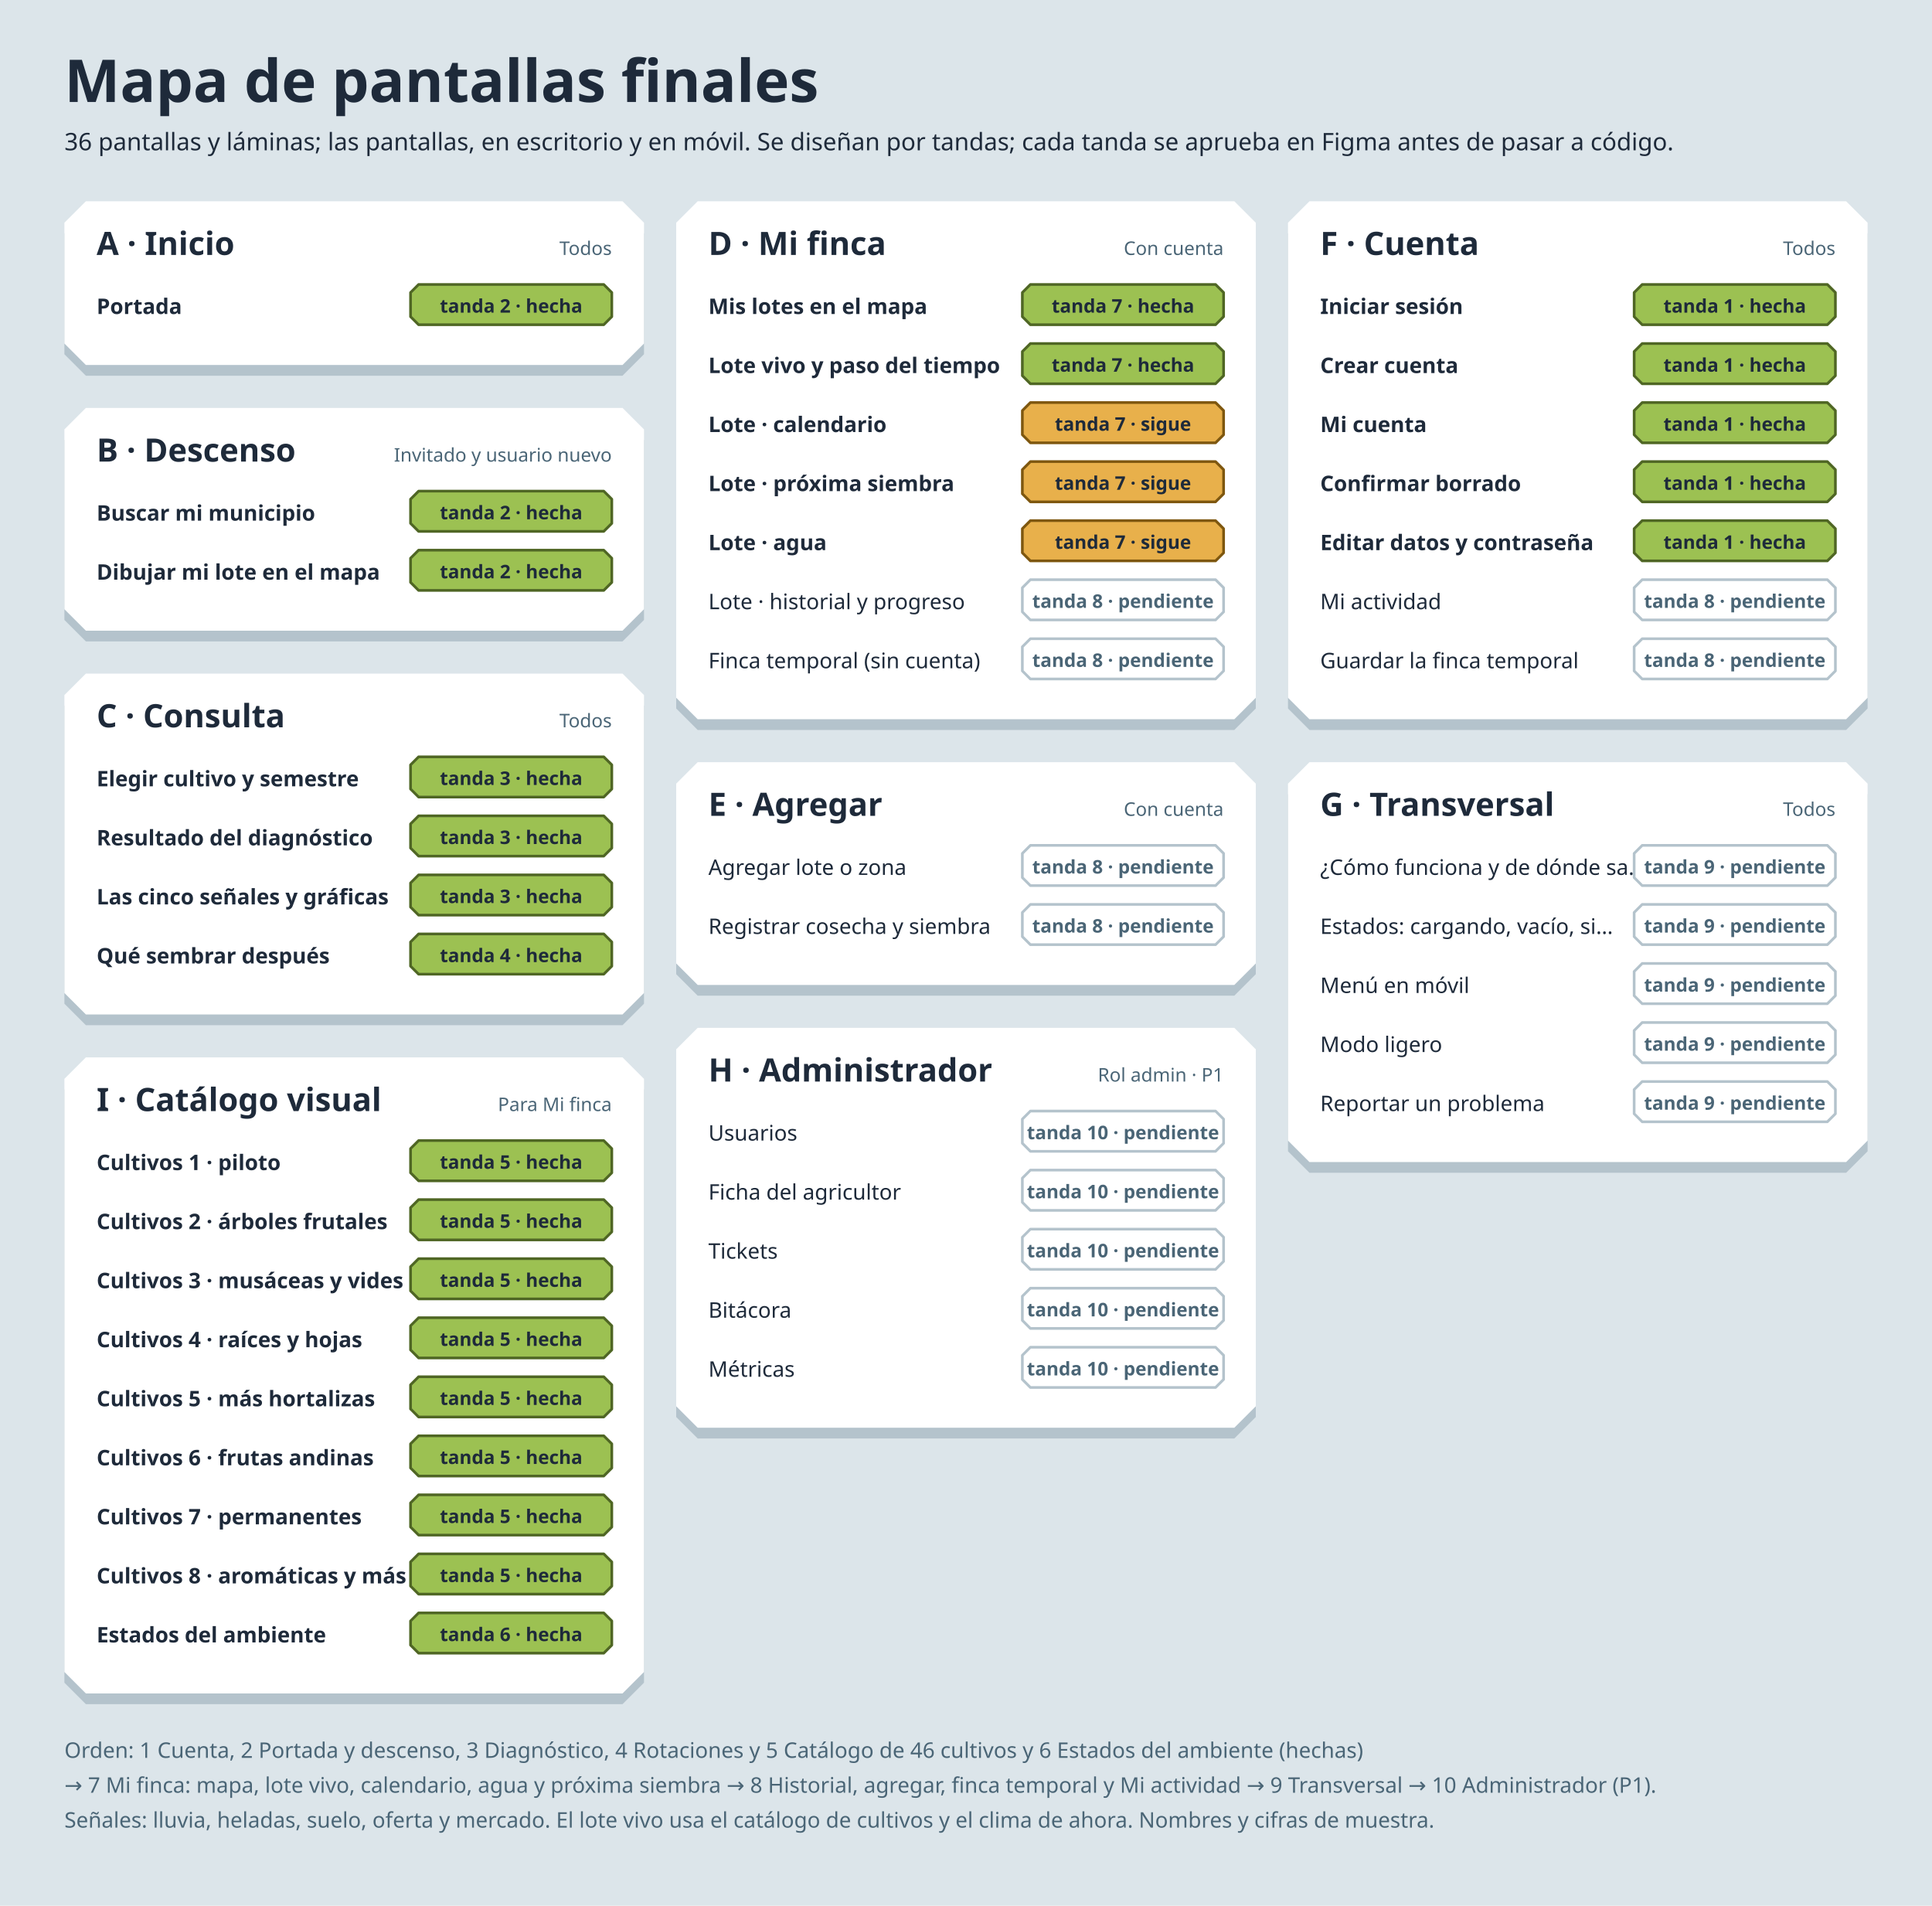
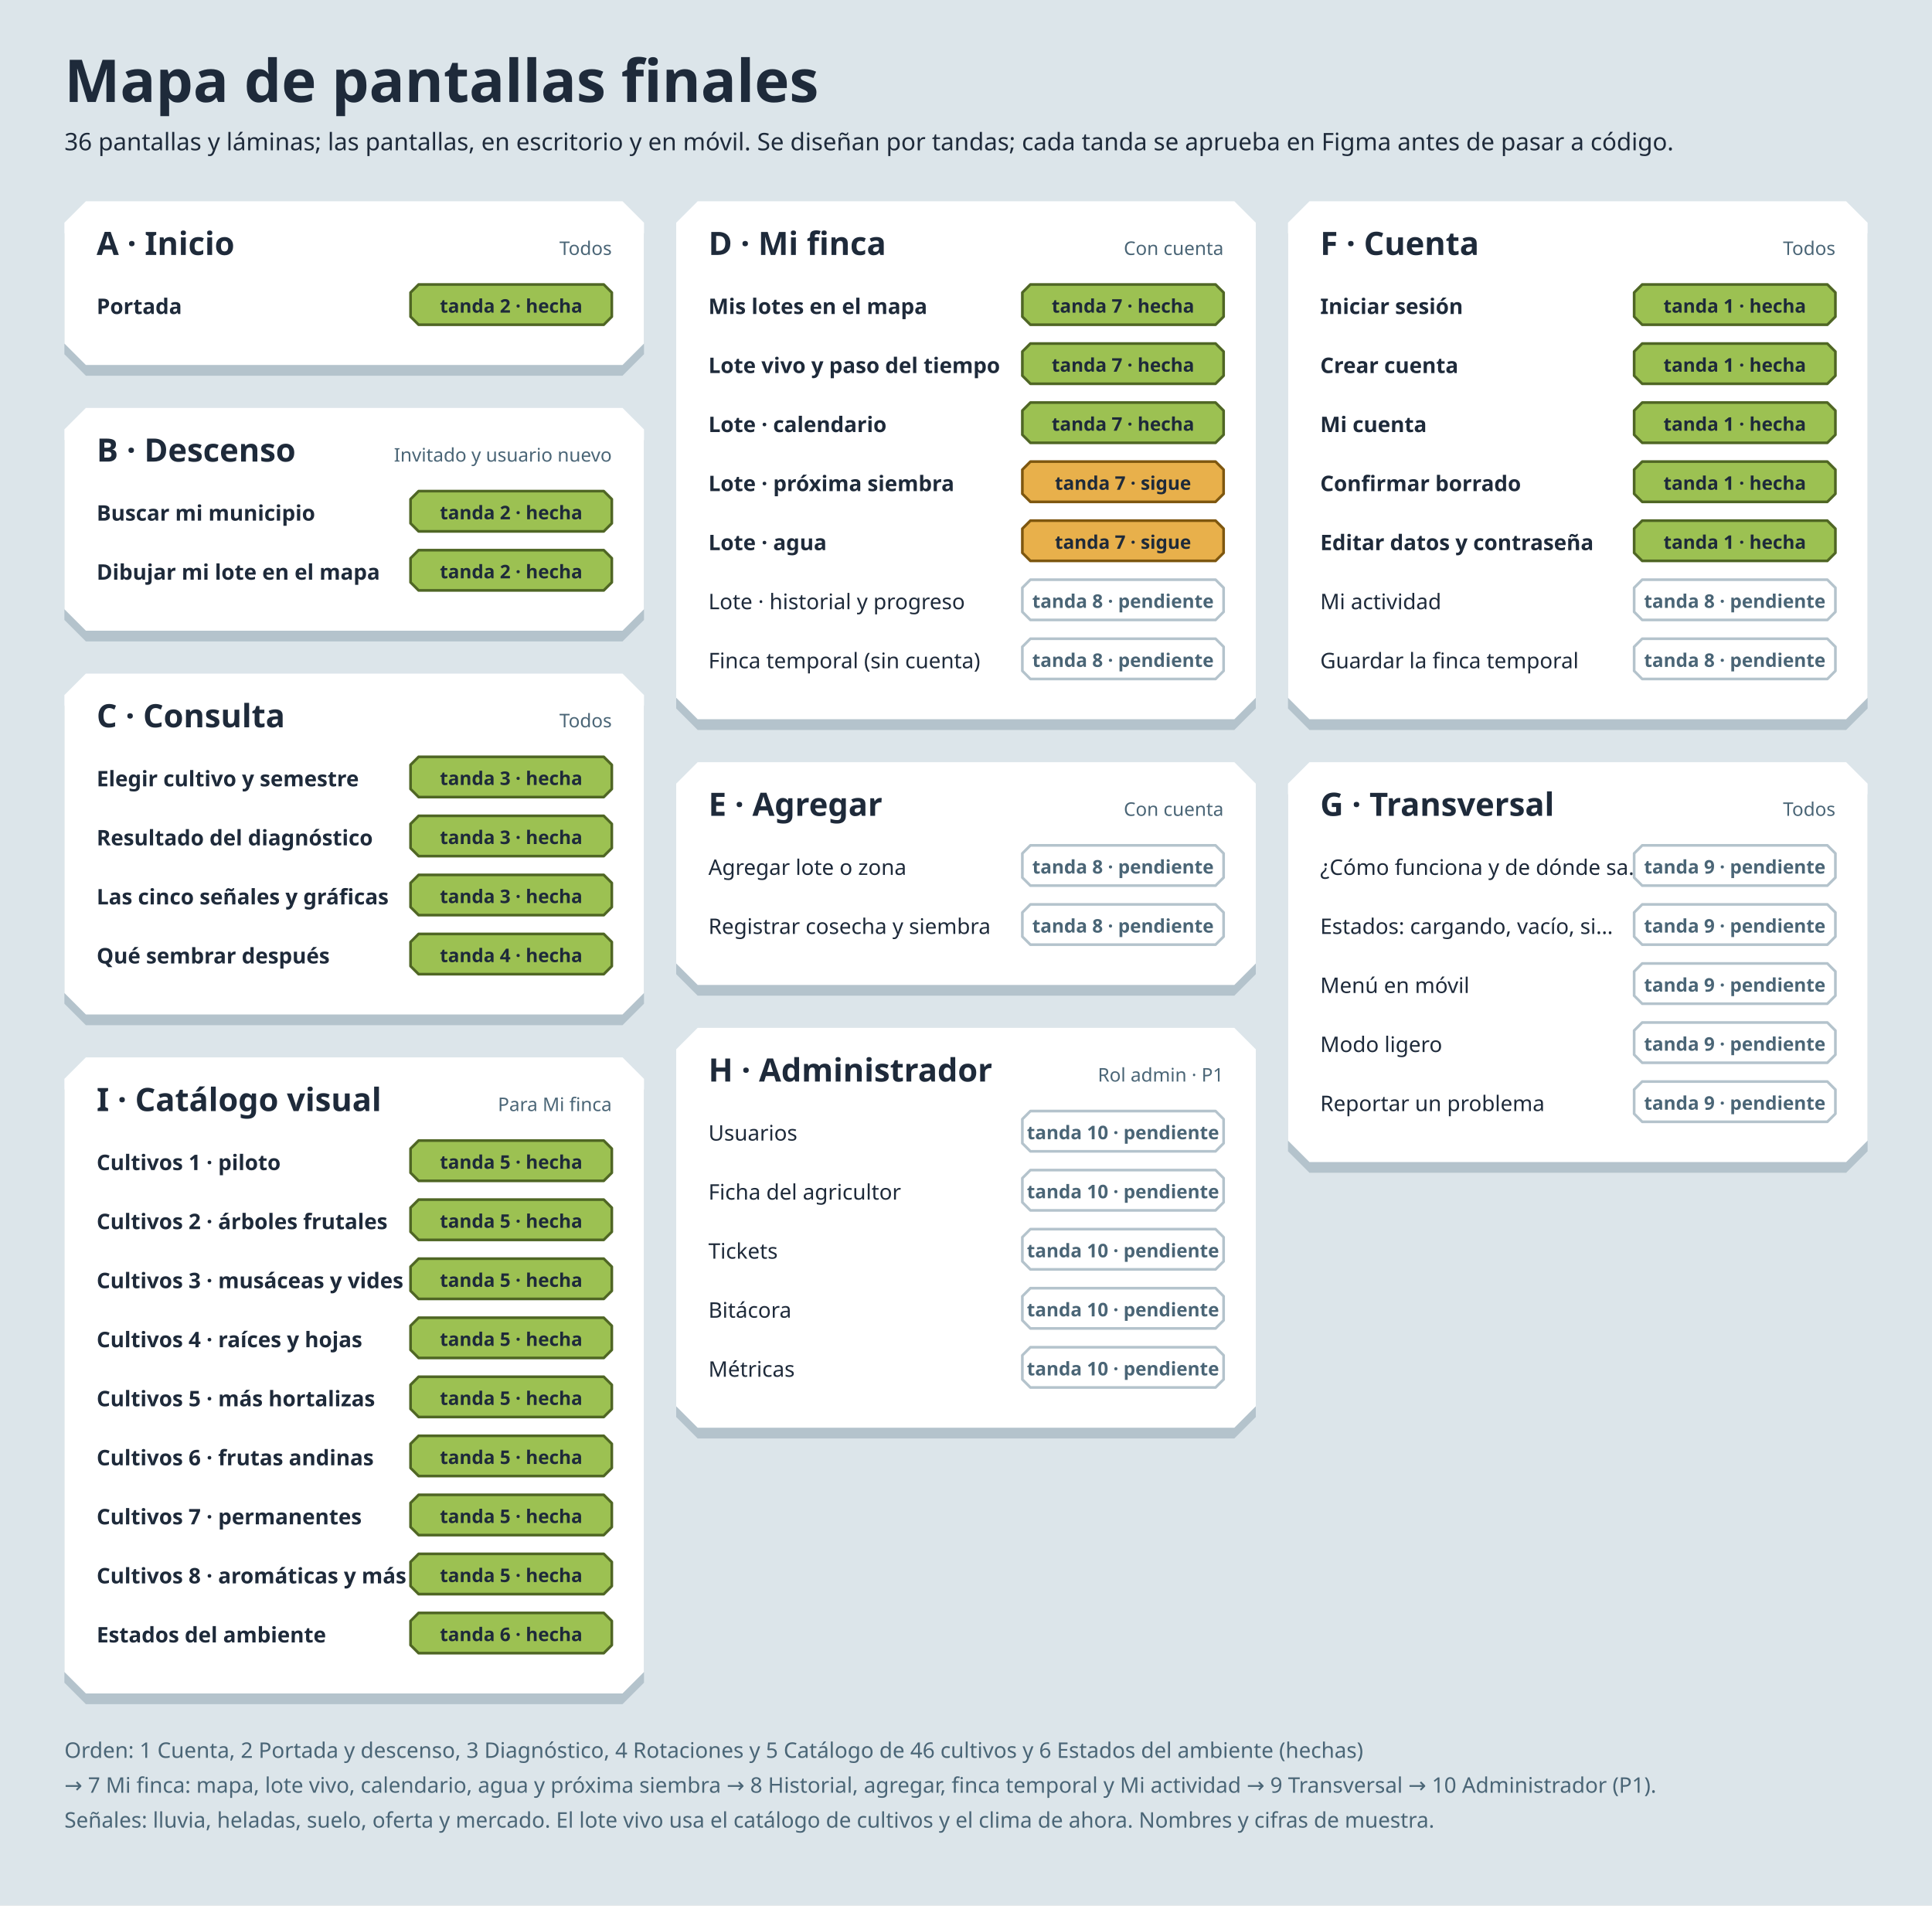
<svg xmlns="http://www.w3.org/2000/svg" width="1440" height="1420" viewBox="0 0 1440 1420">
  <rect width="1440" height="1420" fill="#DCE5EA" />
  <text x="48" y="76" font-family="Fredoka" font-weight="600" font-size="44" fill="#1E2A3A" text-anchor="start">Mapa de pantallas finales</text>
  <text x="48" y="112" font-family="Atkinson Hyperlegible" font-weight="400" font-size="18" fill="#1E2A3A" text-anchor="start">36 pantallas y láminas; las pantallas, en escritorio y en móvil. Se diseñan por tandas; cada tanda se aprueba en Figma antes de pasar a código.</text>
  <g id="inicio" transform="translate(48 150)">
    <polygon points="16,8 416,8 432,24 432,114 416,130 16,130 0,114 0,24" fill="#B4C3CC" />
    <polygon points="16,0 416,0 432,16 432,106 416,122 16,122 0,106 0,16" fill="#FFFFFF" />
    <text x="24" y="40" font-family="Fredoka" font-weight="600" font-size="24" fill="#1E2A3A" text-anchor="start">A · Inicio</text>
    <text x="408" y="40" font-family="Atkinson Hyperlegible" font-weight="400" font-size="14" fill="#4A6576" text-anchor="end">Todos</text>
    <text x="24" y="84" font-family="Atkinson Hyperlegible" font-weight="700" font-size="16" fill="#1E2A3A" text-anchor="start">Portada</text>
    <polygon points="264,62 402,62 408,68 408,86 402,92 264,92 258,86 258,68" fill="#9CC152" stroke="#4F6624" stroke-width="2" stroke-linejoin="round" />
    <text x="333" y="83" font-family="Atkinson Hyperlegible" font-weight="700" font-size="14" fill="#1E2A3A" text-anchor="middle">tanda 2 · hecha</text>
  </g>
  <g id="descenso" transform="translate(48 304)">
    <polygon points="16,8 416,8 432,24 432,158 416,174 16,174 0,158 0,24" fill="#B4C3CC" />
    <polygon points="16,0 416,0 432,16 432,150 416,166 16,166 0,150 0,16" fill="#FFFFFF" />
    <text x="24" y="40" font-family="Fredoka" font-weight="600" font-size="24" fill="#1E2A3A" text-anchor="start">B · Descenso</text>
    <text x="408" y="40" font-family="Atkinson Hyperlegible" font-weight="400" font-size="14" fill="#4A6576" text-anchor="end">Invitado y usuario nuevo</text>
    <text x="24" y="84" font-family="Atkinson Hyperlegible" font-weight="700" font-size="16" fill="#1E2A3A" text-anchor="start">Buscar mi municipio</text>
    <polygon points="264,62 402,62 408,68 408,86 402,92 264,92 258,86 258,68" fill="#9CC152" stroke="#4F6624" stroke-width="2" stroke-linejoin="round" />
    <text x="333" y="83" font-family="Atkinson Hyperlegible" font-weight="700" font-size="14" fill="#1E2A3A" text-anchor="middle">tanda 2 · hecha</text>
    <text x="24" y="128" font-family="Atkinson Hyperlegible" font-weight="700" font-size="16" fill="#1E2A3A" text-anchor="start">Dibujar mi lote en el mapa</text>
    <polygon points="264,106 402,106 408,112 408,130 402,136 264,136 258,130 258,112" fill="#9CC152" stroke="#4F6624" stroke-width="2" stroke-linejoin="round" />
    <text x="333" y="127" font-family="Atkinson Hyperlegible" font-weight="700" font-size="14" fill="#1E2A3A" text-anchor="middle">tanda 2 · hecha</text>
  </g>
  <g id="consulta" transform="translate(48 502)">
    <polygon points="16,8 416,8 432,24 432,246 416,262 16,262 0,246 0,24" fill="#B4C3CC" />
    <polygon points="16,0 416,0 432,16 432,238 416,254 16,254 0,238 0,16" fill="#FFFFFF" />
    <text x="24" y="40" font-family="Fredoka" font-weight="600" font-size="24" fill="#1E2A3A" text-anchor="start">C · Consulta</text>
    <text x="408" y="40" font-family="Atkinson Hyperlegible" font-weight="400" font-size="14" fill="#4A6576" text-anchor="end">Todos</text>
    <text x="24" y="84" font-family="Atkinson Hyperlegible" font-weight="700" font-size="16" fill="#1E2A3A" text-anchor="start">Elegir cultivo y semestre</text>
    <polygon points="264,62 402,62 408,68 408,86 402,92 264,92 258,86 258,68" fill="#9CC152" stroke="#4F6624" stroke-width="2" stroke-linejoin="round" />
    <text x="333" y="83" font-family="Atkinson Hyperlegible" font-weight="700" font-size="14" fill="#1E2A3A" text-anchor="middle">tanda 3 · hecha</text>
    <text x="24" y="128" font-family="Atkinson Hyperlegible" font-weight="700" font-size="16" fill="#1E2A3A" text-anchor="start">Resultado del diagnóstico</text>
    <polygon points="264,106 402,106 408,112 408,130 402,136 264,136 258,130 258,112" fill="#9CC152" stroke="#4F6624" stroke-width="2" stroke-linejoin="round" />
    <text x="333" y="127" font-family="Atkinson Hyperlegible" font-weight="700" font-size="14" fill="#1E2A3A" text-anchor="middle">tanda 3 · hecha</text>
    <text x="24" y="172" font-family="Atkinson Hyperlegible" font-weight="700" font-size="16" fill="#1E2A3A" text-anchor="start">Las cinco señales y gráficas</text>
    <polygon points="264,150 402,150 408,156 408,174 402,180 264,180 258,174 258,156" fill="#9CC152" stroke="#4F6624" stroke-width="2" stroke-linejoin="round" />
    <text x="333" y="171" font-family="Atkinson Hyperlegible" font-weight="700" font-size="14" fill="#1E2A3A" text-anchor="middle">tanda 3 · hecha</text>
    <text x="24" y="216" font-family="Atkinson Hyperlegible" font-weight="700" font-size="16" fill="#1E2A3A" text-anchor="start">Qué sembrar después</text>
    <polygon points="264,194 402,194 408,200 408,218 402,224 264,224 258,218 258,200" fill="#9CC152" stroke="#4F6624" stroke-width="2" stroke-linejoin="round" />
    <text x="333" y="215" font-family="Atkinson Hyperlegible" font-weight="700" font-size="14" fill="#1E2A3A" text-anchor="middle">tanda 4 · hecha</text>
  </g>
  <g id="catálogo-visual" transform="translate(48 788)">
    <polygon points="16,8 416,8 432,24 432,466 416,482 16,482 0,466 0,24" fill="#B4C3CC" />
    <polygon points="16,0 416,0 432,16 432,458 416,474 16,474 0,458 0,16" fill="#FFFFFF" />
    <text x="24" y="40" font-family="Fredoka" font-weight="600" font-size="24" fill="#1E2A3A" text-anchor="start">I · Catálogo visual</text>
    <text x="408" y="40" font-family="Atkinson Hyperlegible" font-weight="400" font-size="14" fill="#4A6576" text-anchor="end">Para Mi finca</text>
    <text x="24" y="84" font-family="Atkinson Hyperlegible" font-weight="700" font-size="16" fill="#1E2A3A" text-anchor="start">Cultivos 1 · piloto</text>
    <polygon points="264,62 402,62 408,68 408,86 402,92 264,92 258,86 258,68" fill="#9CC152" stroke="#4F6624" stroke-width="2" stroke-linejoin="round" />
    <text x="333" y="83" font-family="Atkinson Hyperlegible" font-weight="700" font-size="14" fill="#1E2A3A" text-anchor="middle">tanda 5 · hecha</text>
    <text x="24" y="128" font-family="Atkinson Hyperlegible" font-weight="700" font-size="16" fill="#1E2A3A" text-anchor="start">Cultivos 2 · árboles frutales</text>
    <polygon points="264,106 402,106 408,112 408,130 402,136 264,136 258,130 258,112" fill="#9CC152" stroke="#4F6624" stroke-width="2" stroke-linejoin="round" />
    <text x="333" y="127" font-family="Atkinson Hyperlegible" font-weight="700" font-size="14" fill="#1E2A3A" text-anchor="middle">tanda 5 · hecha</text>
    <text x="24" y="172" font-family="Atkinson Hyperlegible" font-weight="700" font-size="16" fill="#1E2A3A" text-anchor="start">Cultivos 3 · musáceas y vides</text>
    <polygon points="264,150 402,150 408,156 408,174 402,180 264,180 258,174 258,156" fill="#9CC152" stroke="#4F6624" stroke-width="2" stroke-linejoin="round" />
    <text x="333" y="171" font-family="Atkinson Hyperlegible" font-weight="700" font-size="14" fill="#1E2A3A" text-anchor="middle">tanda 5 · hecha</text>
    <text x="24" y="216" font-family="Atkinson Hyperlegible" font-weight="700" font-size="16" fill="#1E2A3A" text-anchor="start">Cultivos 4 · raíces y hojas</text>
    <polygon points="264,194 402,194 408,200 408,218 402,224 264,224 258,218 258,200" fill="#9CC152" stroke="#4F6624" stroke-width="2" stroke-linejoin="round" />
    <text x="333" y="215" font-family="Atkinson Hyperlegible" font-weight="700" font-size="14" fill="#1E2A3A" text-anchor="middle">tanda 5 · hecha</text>
    <text x="24" y="260" font-family="Atkinson Hyperlegible" font-weight="700" font-size="16" fill="#1E2A3A" text-anchor="start">Cultivos 5 · más hortalizas</text>
    <polygon points="264,238 402,238 408,244 408,262 402,268 264,268 258,262 258,244" fill="#9CC152" stroke="#4F6624" stroke-width="2" stroke-linejoin="round" />
    <text x="333" y="259" font-family="Atkinson Hyperlegible" font-weight="700" font-size="14" fill="#1E2A3A" text-anchor="middle">tanda 5 · hecha</text>
    <text x="24" y="304" font-family="Atkinson Hyperlegible" font-weight="700" font-size="16" fill="#1E2A3A" text-anchor="start">Cultivos 6 · frutas andinas</text>
    <polygon points="264,282 402,282 408,288 408,306 402,312 264,312 258,306 258,288" fill="#9CC152" stroke="#4F6624" stroke-width="2" stroke-linejoin="round" />
    <text x="333" y="303" font-family="Atkinson Hyperlegible" font-weight="700" font-size="14" fill="#1E2A3A" text-anchor="middle">tanda 5 · hecha</text>
    <text x="24" y="348" font-family="Atkinson Hyperlegible" font-weight="700" font-size="16" fill="#1E2A3A" text-anchor="start">Cultivos 7 · permanentes</text>
    <polygon points="264,326 402,326 408,332 408,350 402,356 264,356 258,350 258,332" fill="#9CC152" stroke="#4F6624" stroke-width="2" stroke-linejoin="round" />
    <text x="333" y="347" font-family="Atkinson Hyperlegible" font-weight="700" font-size="14" fill="#1E2A3A" text-anchor="middle">tanda 5 · hecha</text>
    <text x="24" y="392" font-family="Atkinson Hyperlegible" font-weight="700" font-size="16" fill="#1E2A3A" text-anchor="start">Cultivos 8 · aromáticas y más</text>
    <polygon points="264,370 402,370 408,376 408,394 402,400 264,400 258,394 258,376" fill="#9CC152" stroke="#4F6624" stroke-width="2" stroke-linejoin="round" />
    <text x="333" y="391" font-family="Atkinson Hyperlegible" font-weight="700" font-size="14" fill="#1E2A3A" text-anchor="middle">tanda 5 · hecha</text>
    <text x="24" y="436" font-family="Atkinson Hyperlegible" font-weight="700" font-size="16" fill="#1E2A3A" text-anchor="start">Estados del ambiente</text>
    <polygon points="264,414 402,414 408,420 408,438 402,444 264,444 258,438 258,420" fill="#9CC152" stroke="#4F6624" stroke-width="2" stroke-linejoin="round" />
    <text x="333" y="435" font-family="Atkinson Hyperlegible" font-weight="700" font-size="14" fill="#1E2A3A" text-anchor="middle">tanda 6 · hecha</text>
  </g>
  <g id="mi-finca" transform="translate(504 150)">
    <polygon points="16,8 416,8 432,24 432,378 416,394 16,394 0,378 0,24" fill="#B4C3CC" />
    <polygon points="16,0 416,0 432,16 432,370 416,386 16,386 0,370 0,16" fill="#FFFFFF" />
    <text x="24" y="40" font-family="Fredoka" font-weight="600" font-size="24" fill="#1E2A3A" text-anchor="start">D · Mi finca</text>
    <text x="408" y="40" font-family="Atkinson Hyperlegible" font-weight="400" font-size="14" fill="#4A6576" text-anchor="end">Con cuenta</text>
    <text x="24" y="84" font-family="Atkinson Hyperlegible" font-weight="700" font-size="16" fill="#1E2A3A" text-anchor="start">Mis lotes en el mapa</text>
    <polygon points="264,62 402,62 408,68 408,86 402,92 264,92 258,86 258,68" fill="#9CC152" stroke="#4F6624" stroke-width="2" stroke-linejoin="round" />
    <text x="333" y="83" font-family="Atkinson Hyperlegible" font-weight="700" font-size="14" fill="#1E2A3A" text-anchor="middle">tanda 7 · hecha</text>
    <text x="24" y="128" font-family="Atkinson Hyperlegible" font-weight="700" font-size="16" fill="#1E2A3A" text-anchor="start">Lote vivo y paso del tiempo</text>
    <polygon points="264,106 402,106 408,112 408,130 402,136 264,136 258,130 258,112" fill="#9CC152" stroke="#4F6624" stroke-width="2" stroke-linejoin="round" />
    <text x="333" y="127" font-family="Atkinson Hyperlegible" font-weight="700" font-size="14" fill="#1E2A3A" text-anchor="middle">tanda 7 · hecha</text>
    <text x="24" y="172" font-family="Atkinson Hyperlegible" font-weight="700" font-size="16" fill="#1E2A3A" text-anchor="start">Lote · calendario</text>
-     <polygon points="264,150 402,150 408,156 408,174 402,180 264,180 258,174 258,156" fill="#E8B04B" stroke="#7E570F" stroke-width="2" stroke-linejoin="round" />
-     <text x="333" y="171" font-family="Atkinson Hyperlegible" font-weight="700" font-size="14" fill="#1E2A3A" text-anchor="middle">tanda 7 · sigue</text>
+     <polygon points="264,150 402,150 408,156 408,174 402,180 264,180 258,174 258,156" fill="#9CC152" stroke="#4F6624" stroke-width="2" stroke-linejoin="round" />
+     <text x="333" y="171" font-family="Atkinson Hyperlegible" font-weight="700" font-size="14" fill="#1E2A3A" text-anchor="middle">tanda 7 · hecha</text>
    <text x="24" y="216" font-family="Atkinson Hyperlegible" font-weight="700" font-size="16" fill="#1E2A3A" text-anchor="start">Lote · próxima siembra</text>
    <polygon points="264,194 402,194 408,200 408,218 402,224 264,224 258,218 258,200" fill="#E8B04B" stroke="#7E570F" stroke-width="2" stroke-linejoin="round" />
    <text x="333" y="215" font-family="Atkinson Hyperlegible" font-weight="700" font-size="14" fill="#1E2A3A" text-anchor="middle">tanda 7 · sigue</text>
    <text x="24" y="260" font-family="Atkinson Hyperlegible" font-weight="700" font-size="16" fill="#1E2A3A" text-anchor="start">Lote · agua</text>
    <polygon points="264,238 402,238 408,244 408,262 402,268 264,268 258,262 258,244" fill="#E8B04B" stroke="#7E570F" stroke-width="2" stroke-linejoin="round" />
    <text x="333" y="259" font-family="Atkinson Hyperlegible" font-weight="700" font-size="14" fill="#1E2A3A" text-anchor="middle">tanda 7 · sigue</text>
    <text x="24" y="304" font-family="Atkinson Hyperlegible" font-weight="400" font-size="16" fill="#1E2A3A" text-anchor="start">Lote · historial y progreso</text>
    <polygon points="264,282 402,282 408,288 408,306 402,312 264,312 258,306 258,288" fill="#FFFFFF" stroke="#B4C3CC" stroke-width="2" stroke-linejoin="round" />
    <text x="333" y="303" font-family="Atkinson Hyperlegible" font-weight="700" font-size="14" fill="#4A6576" text-anchor="middle">tanda 8 · pendiente</text>
    <text x="24" y="348" font-family="Atkinson Hyperlegible" font-weight="400" font-size="16" fill="#1E2A3A" text-anchor="start">Finca temporal (sin cuenta)</text>
    <polygon points="264,326 402,326 408,332 408,350 402,356 264,356 258,350 258,332" fill="#FFFFFF" stroke="#B4C3CC" stroke-width="2" stroke-linejoin="round" />
    <text x="333" y="347" font-family="Atkinson Hyperlegible" font-weight="700" font-size="14" fill="#4A6576" text-anchor="middle">tanda 8 · pendiente</text>
  </g>
  <g id="agregar" transform="translate(504 568)">
    <polygon points="16,8 416,8 432,24 432,158 416,174 16,174 0,158 0,24" fill="#B4C3CC" />
    <polygon points="16,0 416,0 432,16 432,150 416,166 16,166 0,150 0,16" fill="#FFFFFF" />
    <text x="24" y="40" font-family="Fredoka" font-weight="600" font-size="24" fill="#1E2A3A" text-anchor="start">E · Agregar</text>
    <text x="408" y="40" font-family="Atkinson Hyperlegible" font-weight="400" font-size="14" fill="#4A6576" text-anchor="end">Con cuenta</text>
    <text x="24" y="84" font-family="Atkinson Hyperlegible" font-weight="400" font-size="16" fill="#1E2A3A" text-anchor="start">Agregar lote o zona</text>
    <polygon points="264,62 402,62 408,68 408,86 402,92 264,92 258,86 258,68" fill="#FFFFFF" stroke="#B4C3CC" stroke-width="2" stroke-linejoin="round" />
    <text x="333" y="83" font-family="Atkinson Hyperlegible" font-weight="700" font-size="14" fill="#4A6576" text-anchor="middle">tanda 8 · pendiente</text>
    <text x="24" y="128" font-family="Atkinson Hyperlegible" font-weight="400" font-size="16" fill="#1E2A3A" text-anchor="start">Registrar cosecha y siembra</text>
    <polygon points="264,106 402,106 408,112 408,130 402,136 264,136 258,130 258,112" fill="#FFFFFF" stroke="#B4C3CC" stroke-width="2" stroke-linejoin="round" />
    <text x="333" y="127" font-family="Atkinson Hyperlegible" font-weight="700" font-size="14" fill="#4A6576" text-anchor="middle">tanda 8 · pendiente</text>
  </g>
  <g id="administrador" transform="translate(504 766)">
    <polygon points="16,8 416,8 432,24 432,290 416,306 16,306 0,290 0,24" fill="#B4C3CC" />
    <polygon points="16,0 416,0 432,16 432,282 416,298 16,298 0,282 0,16" fill="#FFFFFF" />
    <text x="24" y="40" font-family="Fredoka" font-weight="600" font-size="24" fill="#1E2A3A" text-anchor="start">H · Administrador</text>
    <text x="408" y="40" font-family="Atkinson Hyperlegible" font-weight="400" font-size="14" fill="#4A6576" text-anchor="end">Rol admin · P1</text>
    <text x="24" y="84" font-family="Atkinson Hyperlegible" font-weight="400" font-size="16" fill="#1E2A3A" text-anchor="start">Usuarios</text>
    <polygon points="264,62 402,62 408,68 408,86 402,92 264,92 258,86 258,68" fill="#FFFFFF" stroke="#B4C3CC" stroke-width="2" stroke-linejoin="round" />
    <text x="333" y="83" font-family="Atkinson Hyperlegible" font-weight="700" font-size="14" fill="#4A6576" text-anchor="middle">tanda 10 · pendiente</text>
    <text x="24" y="128" font-family="Atkinson Hyperlegible" font-weight="400" font-size="16" fill="#1E2A3A" text-anchor="start">Ficha del agricultor</text>
    <polygon points="264,106 402,106 408,112 408,130 402,136 264,136 258,130 258,112" fill="#FFFFFF" stroke="#B4C3CC" stroke-width="2" stroke-linejoin="round" />
    <text x="333" y="127" font-family="Atkinson Hyperlegible" font-weight="700" font-size="14" fill="#4A6576" text-anchor="middle">tanda 10 · pendiente</text>
    <text x="24" y="172" font-family="Atkinson Hyperlegible" font-weight="400" font-size="16" fill="#1E2A3A" text-anchor="start">Tickets</text>
    <polygon points="264,150 402,150 408,156 408,174 402,180 264,180 258,174 258,156" fill="#FFFFFF" stroke="#B4C3CC" stroke-width="2" stroke-linejoin="round" />
    <text x="333" y="171" font-family="Atkinson Hyperlegible" font-weight="700" font-size="14" fill="#4A6576" text-anchor="middle">tanda 10 · pendiente</text>
    <text x="24" y="216" font-family="Atkinson Hyperlegible" font-weight="400" font-size="16" fill="#1E2A3A" text-anchor="start">Bitácora</text>
    <polygon points="264,194 402,194 408,200 408,218 402,224 264,224 258,218 258,200" fill="#FFFFFF" stroke="#B4C3CC" stroke-width="2" stroke-linejoin="round" />
    <text x="333" y="215" font-family="Atkinson Hyperlegible" font-weight="700" font-size="14" fill="#4A6576" text-anchor="middle">tanda 10 · pendiente</text>
    <text x="24" y="260" font-family="Atkinson Hyperlegible" font-weight="400" font-size="16" fill="#1E2A3A" text-anchor="start">Métricas</text>
    <polygon points="264,238 402,238 408,244 408,262 402,268 264,268 258,262 258,244" fill="#FFFFFF" stroke="#B4C3CC" stroke-width="2" stroke-linejoin="round" />
    <text x="333" y="259" font-family="Atkinson Hyperlegible" font-weight="700" font-size="14" fill="#4A6576" text-anchor="middle">tanda 10 · pendiente</text>
  </g>
  <g id="cuenta" transform="translate(960 150)">
    <polygon points="16,8 416,8 432,24 432,378 416,394 16,394 0,378 0,24" fill="#B4C3CC" />
    <polygon points="16,0 416,0 432,16 432,370 416,386 16,386 0,370 0,16" fill="#FFFFFF" />
    <text x="24" y="40" font-family="Fredoka" font-weight="600" font-size="24" fill="#1E2A3A" text-anchor="start">F · Cuenta</text>
    <text x="408" y="40" font-family="Atkinson Hyperlegible" font-weight="400" font-size="14" fill="#4A6576" text-anchor="end">Todos</text>
    <text x="24" y="84" font-family="Atkinson Hyperlegible" font-weight="700" font-size="16" fill="#1E2A3A" text-anchor="start">Iniciar sesión</text>
    <polygon points="264,62 402,62 408,68 408,86 402,92 264,92 258,86 258,68" fill="#9CC152" stroke="#4F6624" stroke-width="2" stroke-linejoin="round" />
    <text x="333" y="83" font-family="Atkinson Hyperlegible" font-weight="700" font-size="14" fill="#1E2A3A" text-anchor="middle">tanda 1 · hecha</text>
    <text x="24" y="128" font-family="Atkinson Hyperlegible" font-weight="700" font-size="16" fill="#1E2A3A" text-anchor="start">Crear cuenta</text>
    <polygon points="264,106 402,106 408,112 408,130 402,136 264,136 258,130 258,112" fill="#9CC152" stroke="#4F6624" stroke-width="2" stroke-linejoin="round" />
    <text x="333" y="127" font-family="Atkinson Hyperlegible" font-weight="700" font-size="14" fill="#1E2A3A" text-anchor="middle">tanda 1 · hecha</text>
    <text x="24" y="172" font-family="Atkinson Hyperlegible" font-weight="700" font-size="16" fill="#1E2A3A" text-anchor="start">Mi cuenta</text>
    <polygon points="264,150 402,150 408,156 408,174 402,180 264,180 258,174 258,156" fill="#9CC152" stroke="#4F6624" stroke-width="2" stroke-linejoin="round" />
    <text x="333" y="171" font-family="Atkinson Hyperlegible" font-weight="700" font-size="14" fill="#1E2A3A" text-anchor="middle">tanda 1 · hecha</text>
    <text x="24" y="216" font-family="Atkinson Hyperlegible" font-weight="700" font-size="16" fill="#1E2A3A" text-anchor="start">Confirmar borrado</text>
    <polygon points="264,194 402,194 408,200 408,218 402,224 264,224 258,218 258,200" fill="#9CC152" stroke="#4F6624" stroke-width="2" stroke-linejoin="round" />
    <text x="333" y="215" font-family="Atkinson Hyperlegible" font-weight="700" font-size="14" fill="#1E2A3A" text-anchor="middle">tanda 1 · hecha</text>
    <text x="24" y="260" font-family="Atkinson Hyperlegible" font-weight="700" font-size="16" fill="#1E2A3A" text-anchor="start">Editar datos y contraseña</text>
    <polygon points="264,238 402,238 408,244 408,262 402,268 264,268 258,262 258,244" fill="#9CC152" stroke="#4F6624" stroke-width="2" stroke-linejoin="round" />
    <text x="333" y="259" font-family="Atkinson Hyperlegible" font-weight="700" font-size="14" fill="#1E2A3A" text-anchor="middle">tanda 1 · hecha</text>
    <text x="24" y="304" font-family="Atkinson Hyperlegible" font-weight="400" font-size="16" fill="#1E2A3A" text-anchor="start">Mi actividad</text>
    <polygon points="264,282 402,282 408,288 408,306 402,312 264,312 258,306 258,288" fill="#FFFFFF" stroke="#B4C3CC" stroke-width="2" stroke-linejoin="round" />
    <text x="333" y="303" font-family="Atkinson Hyperlegible" font-weight="700" font-size="14" fill="#4A6576" text-anchor="middle">tanda 8 · pendiente</text>
    <text x="24" y="348" font-family="Atkinson Hyperlegible" font-weight="400" font-size="16" fill="#1E2A3A" text-anchor="start">Guardar la finca temporal</text>
    <polygon points="264,326 402,326 408,332 408,350 402,356 264,356 258,350 258,332" fill="#FFFFFF" stroke="#B4C3CC" stroke-width="2" stroke-linejoin="round" />
    <text x="333" y="347" font-family="Atkinson Hyperlegible" font-weight="700" font-size="14" fill="#4A6576" text-anchor="middle">tanda 8 · pendiente</text>
  </g>
  <g id="transversal" transform="translate(960 568)">
    <polygon points="16,8 416,8 432,24 432,290 416,306 16,306 0,290 0,24" fill="#B4C3CC" />
    <polygon points="16,0 416,0 432,16 432,282 416,298 16,298 0,282 0,16" fill="#FFFFFF" />
    <text x="24" y="40" font-family="Fredoka" font-weight="600" font-size="24" fill="#1E2A3A" text-anchor="start">G · Transversal</text>
    <text x="408" y="40" font-family="Atkinson Hyperlegible" font-weight="400" font-size="14" fill="#4A6576" text-anchor="end">Todos</text>
    <text x="24" y="84" font-family="Atkinson Hyperlegible" font-weight="400" font-size="16" fill="#1E2A3A" text-anchor="start">¿Cómo funciona y de dónde sa…</text>
    <polygon points="264,62 402,62 408,68 408,86 402,92 264,92 258,86 258,68" fill="#FFFFFF" stroke="#B4C3CC" stroke-width="2" stroke-linejoin="round" />
    <text x="333" y="83" font-family="Atkinson Hyperlegible" font-weight="700" font-size="14" fill="#4A6576" text-anchor="middle">tanda 9 · pendiente</text>
    <text x="24" y="128" font-family="Atkinson Hyperlegible" font-weight="400" font-size="16" fill="#1E2A3A" text-anchor="start">Estados: cargando, vacío, si…</text>
    <polygon points="264,106 402,106 408,112 408,130 402,136 264,136 258,130 258,112" fill="#FFFFFF" stroke="#B4C3CC" stroke-width="2" stroke-linejoin="round" />
    <text x="333" y="127" font-family="Atkinson Hyperlegible" font-weight="700" font-size="14" fill="#4A6576" text-anchor="middle">tanda 9 · pendiente</text>
    <text x="24" y="172" font-family="Atkinson Hyperlegible" font-weight="400" font-size="16" fill="#1E2A3A" text-anchor="start">Menú en móvil</text>
    <polygon points="264,150 402,150 408,156 408,174 402,180 264,180 258,174 258,156" fill="#FFFFFF" stroke="#B4C3CC" stroke-width="2" stroke-linejoin="round" />
    <text x="333" y="171" font-family="Atkinson Hyperlegible" font-weight="700" font-size="14" fill="#4A6576" text-anchor="middle">tanda 9 · pendiente</text>
    <text x="24" y="216" font-family="Atkinson Hyperlegible" font-weight="400" font-size="16" fill="#1E2A3A" text-anchor="start">Modo ligero</text>
    <polygon points="264,194 402,194 408,200 408,218 402,224 264,224 258,218 258,200" fill="#FFFFFF" stroke="#B4C3CC" stroke-width="2" stroke-linejoin="round" />
    <text x="333" y="215" font-family="Atkinson Hyperlegible" font-weight="700" font-size="14" fill="#4A6576" text-anchor="middle">tanda 9 · pendiente</text>
    <text x="24" y="260" font-family="Atkinson Hyperlegible" font-weight="400" font-size="16" fill="#1E2A3A" text-anchor="start">Reportar un problema</text>
    <polygon points="264,238 402,238 408,244 408,262 402,268 264,268 258,262 258,244" fill="#FFFFFF" stroke="#B4C3CC" stroke-width="2" stroke-linejoin="round" />
    <text x="333" y="259" font-family="Atkinson Hyperlegible" font-weight="700" font-size="14" fill="#4A6576" text-anchor="middle">tanda 9 · pendiente</text>
  </g>
  <text x="48" y="1310" font-family="Atkinson Hyperlegible" font-weight="400" font-size="16" fill="#4A6576" text-anchor="start">Orden: 1 Cuenta, 2 Portada y descenso, 3 Diagnóstico, 4 Rotaciones y 5 Catálogo de 46 cultivos y 6 Estados del ambiente (hechas)</text>
  <text x="48" y="1336" font-family="Atkinson Hyperlegible" font-weight="400" font-size="16" fill="#4A6576" text-anchor="start">→ 7 Mi finca: mapa, lote vivo, calendario, agua y próxima siembra → 8 Historial, agregar, finca temporal y Mi actividad → 9 Transversal → 10 Administrador (P1).</text>
  <text x="48" y="1362" font-family="Atkinson Hyperlegible" font-weight="400" font-size="16" fill="#4A6576" text-anchor="start">Señales: lluvia, heladas, suelo, oferta y mercado. El lote vivo usa el catálogo de cultivos y el clima de ahora. Nombres y cifras de muestra.</text>
</svg>
